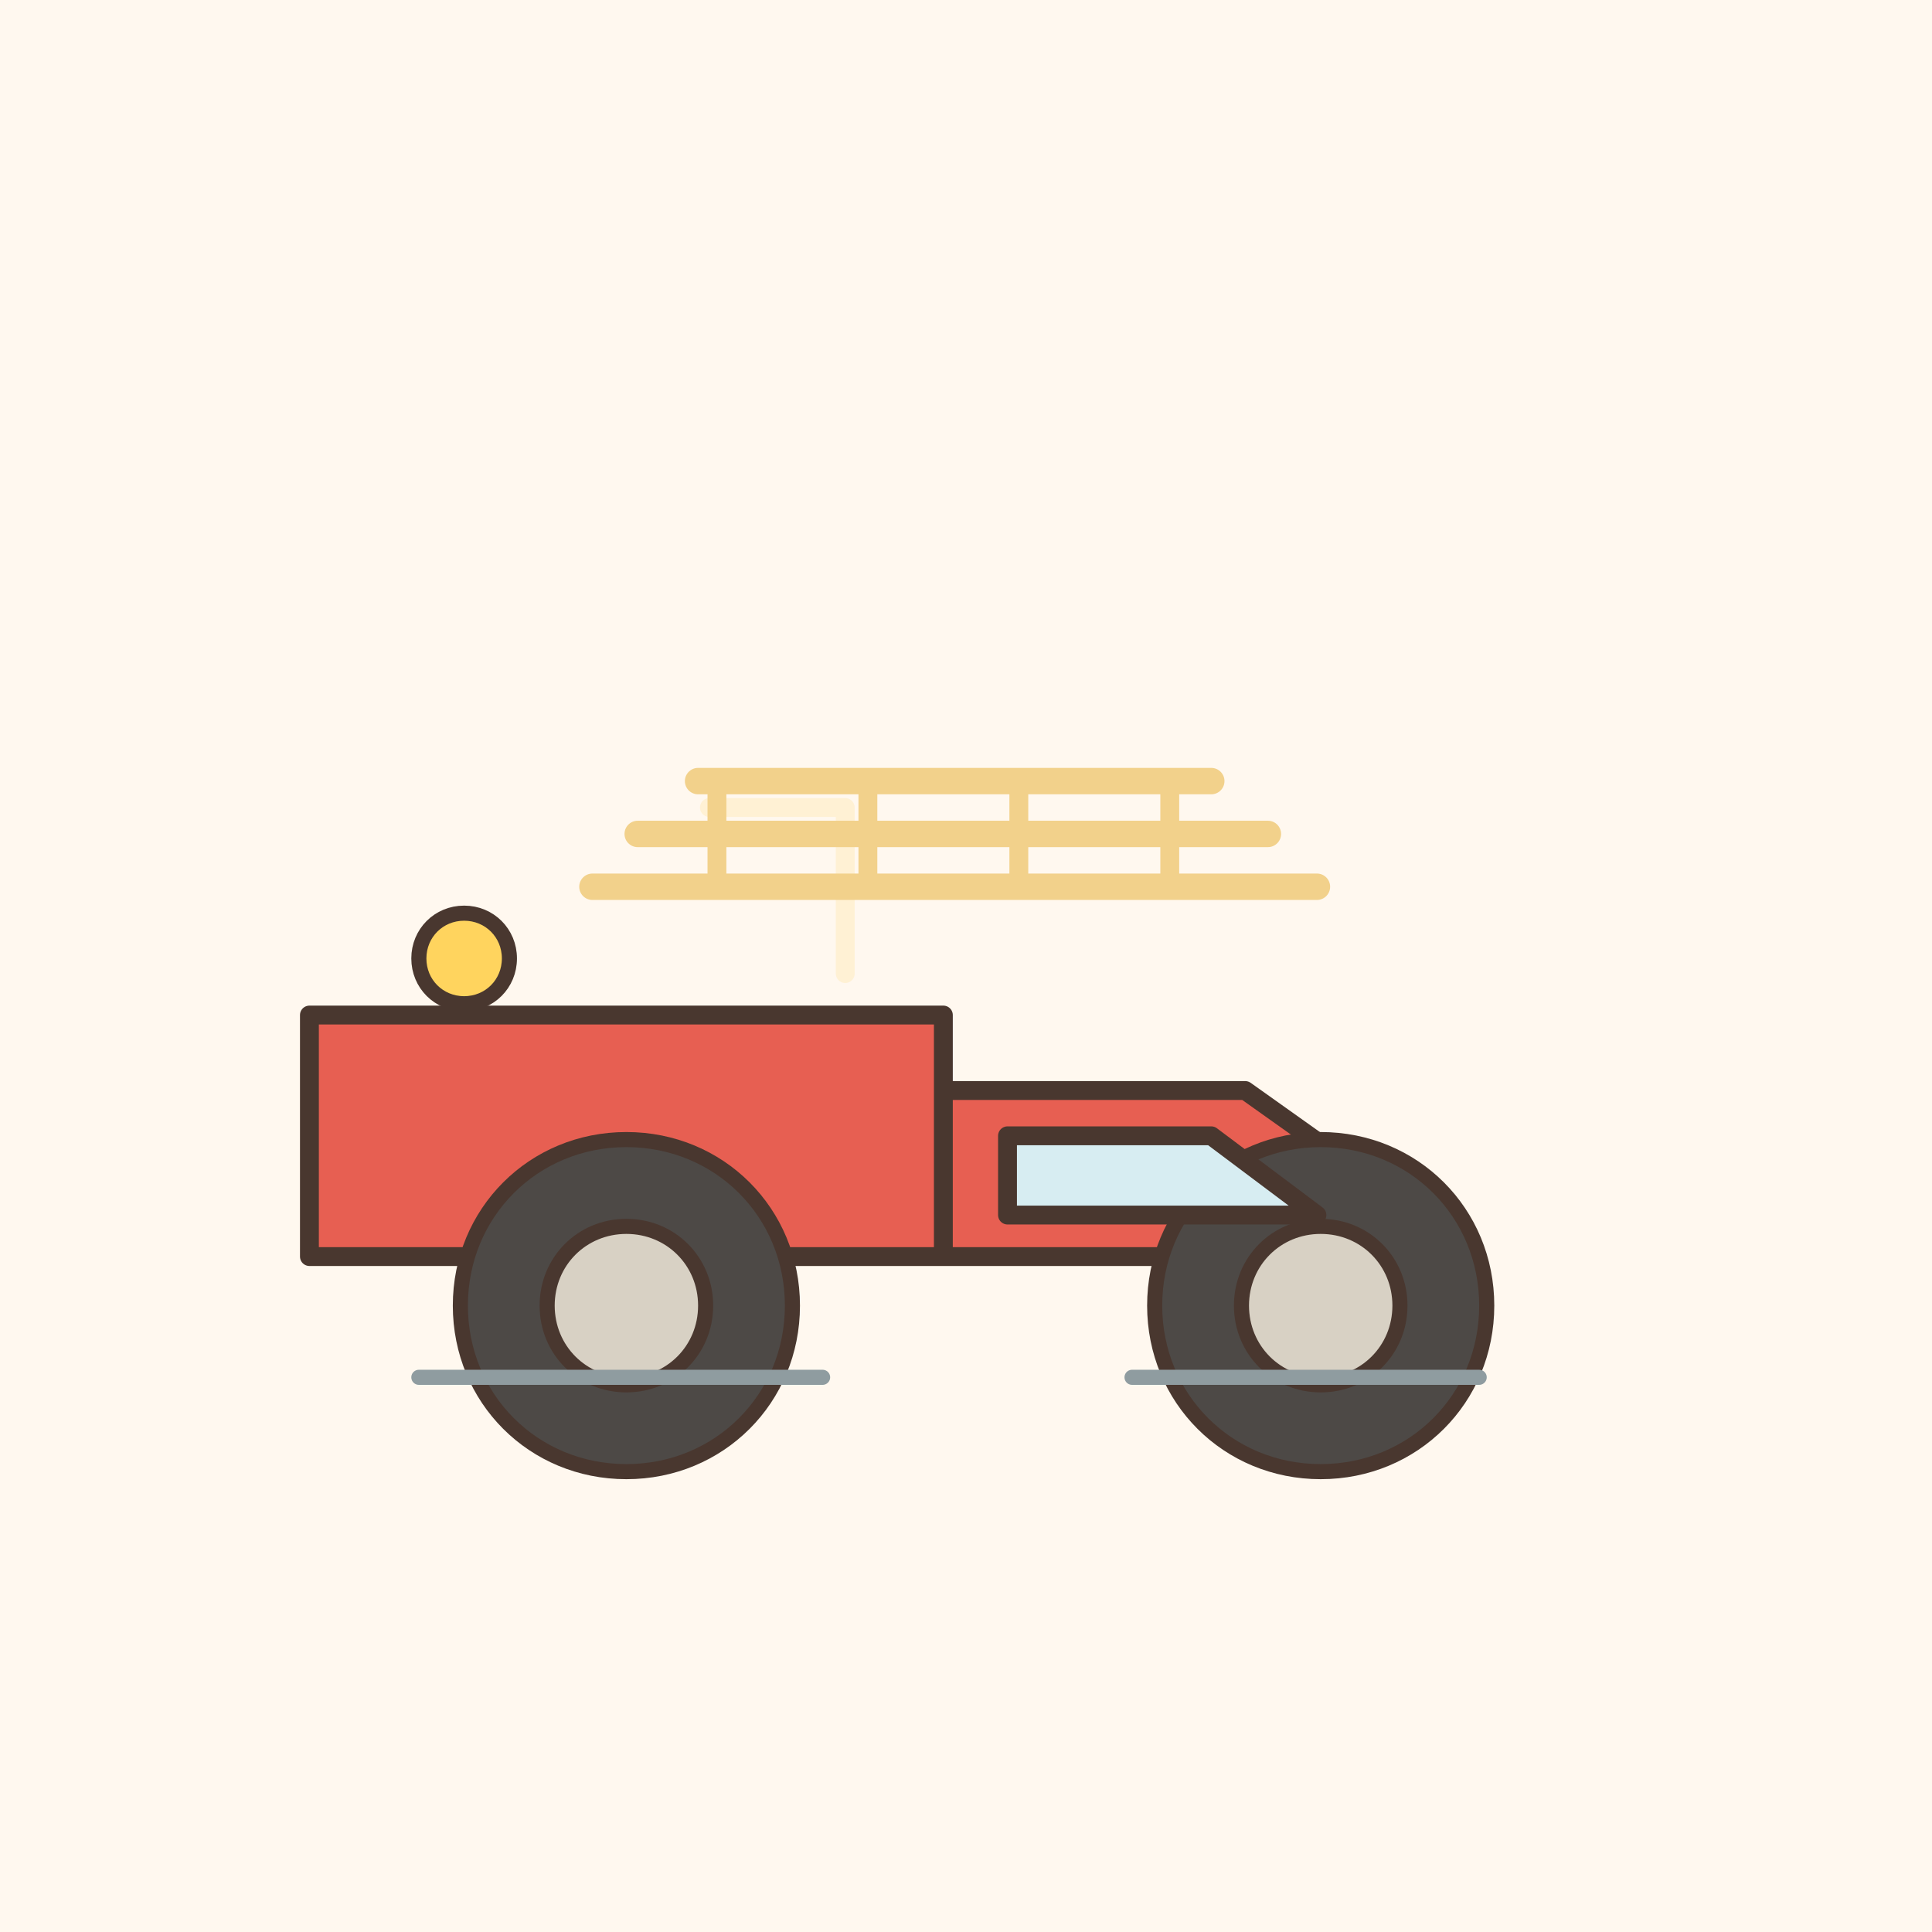
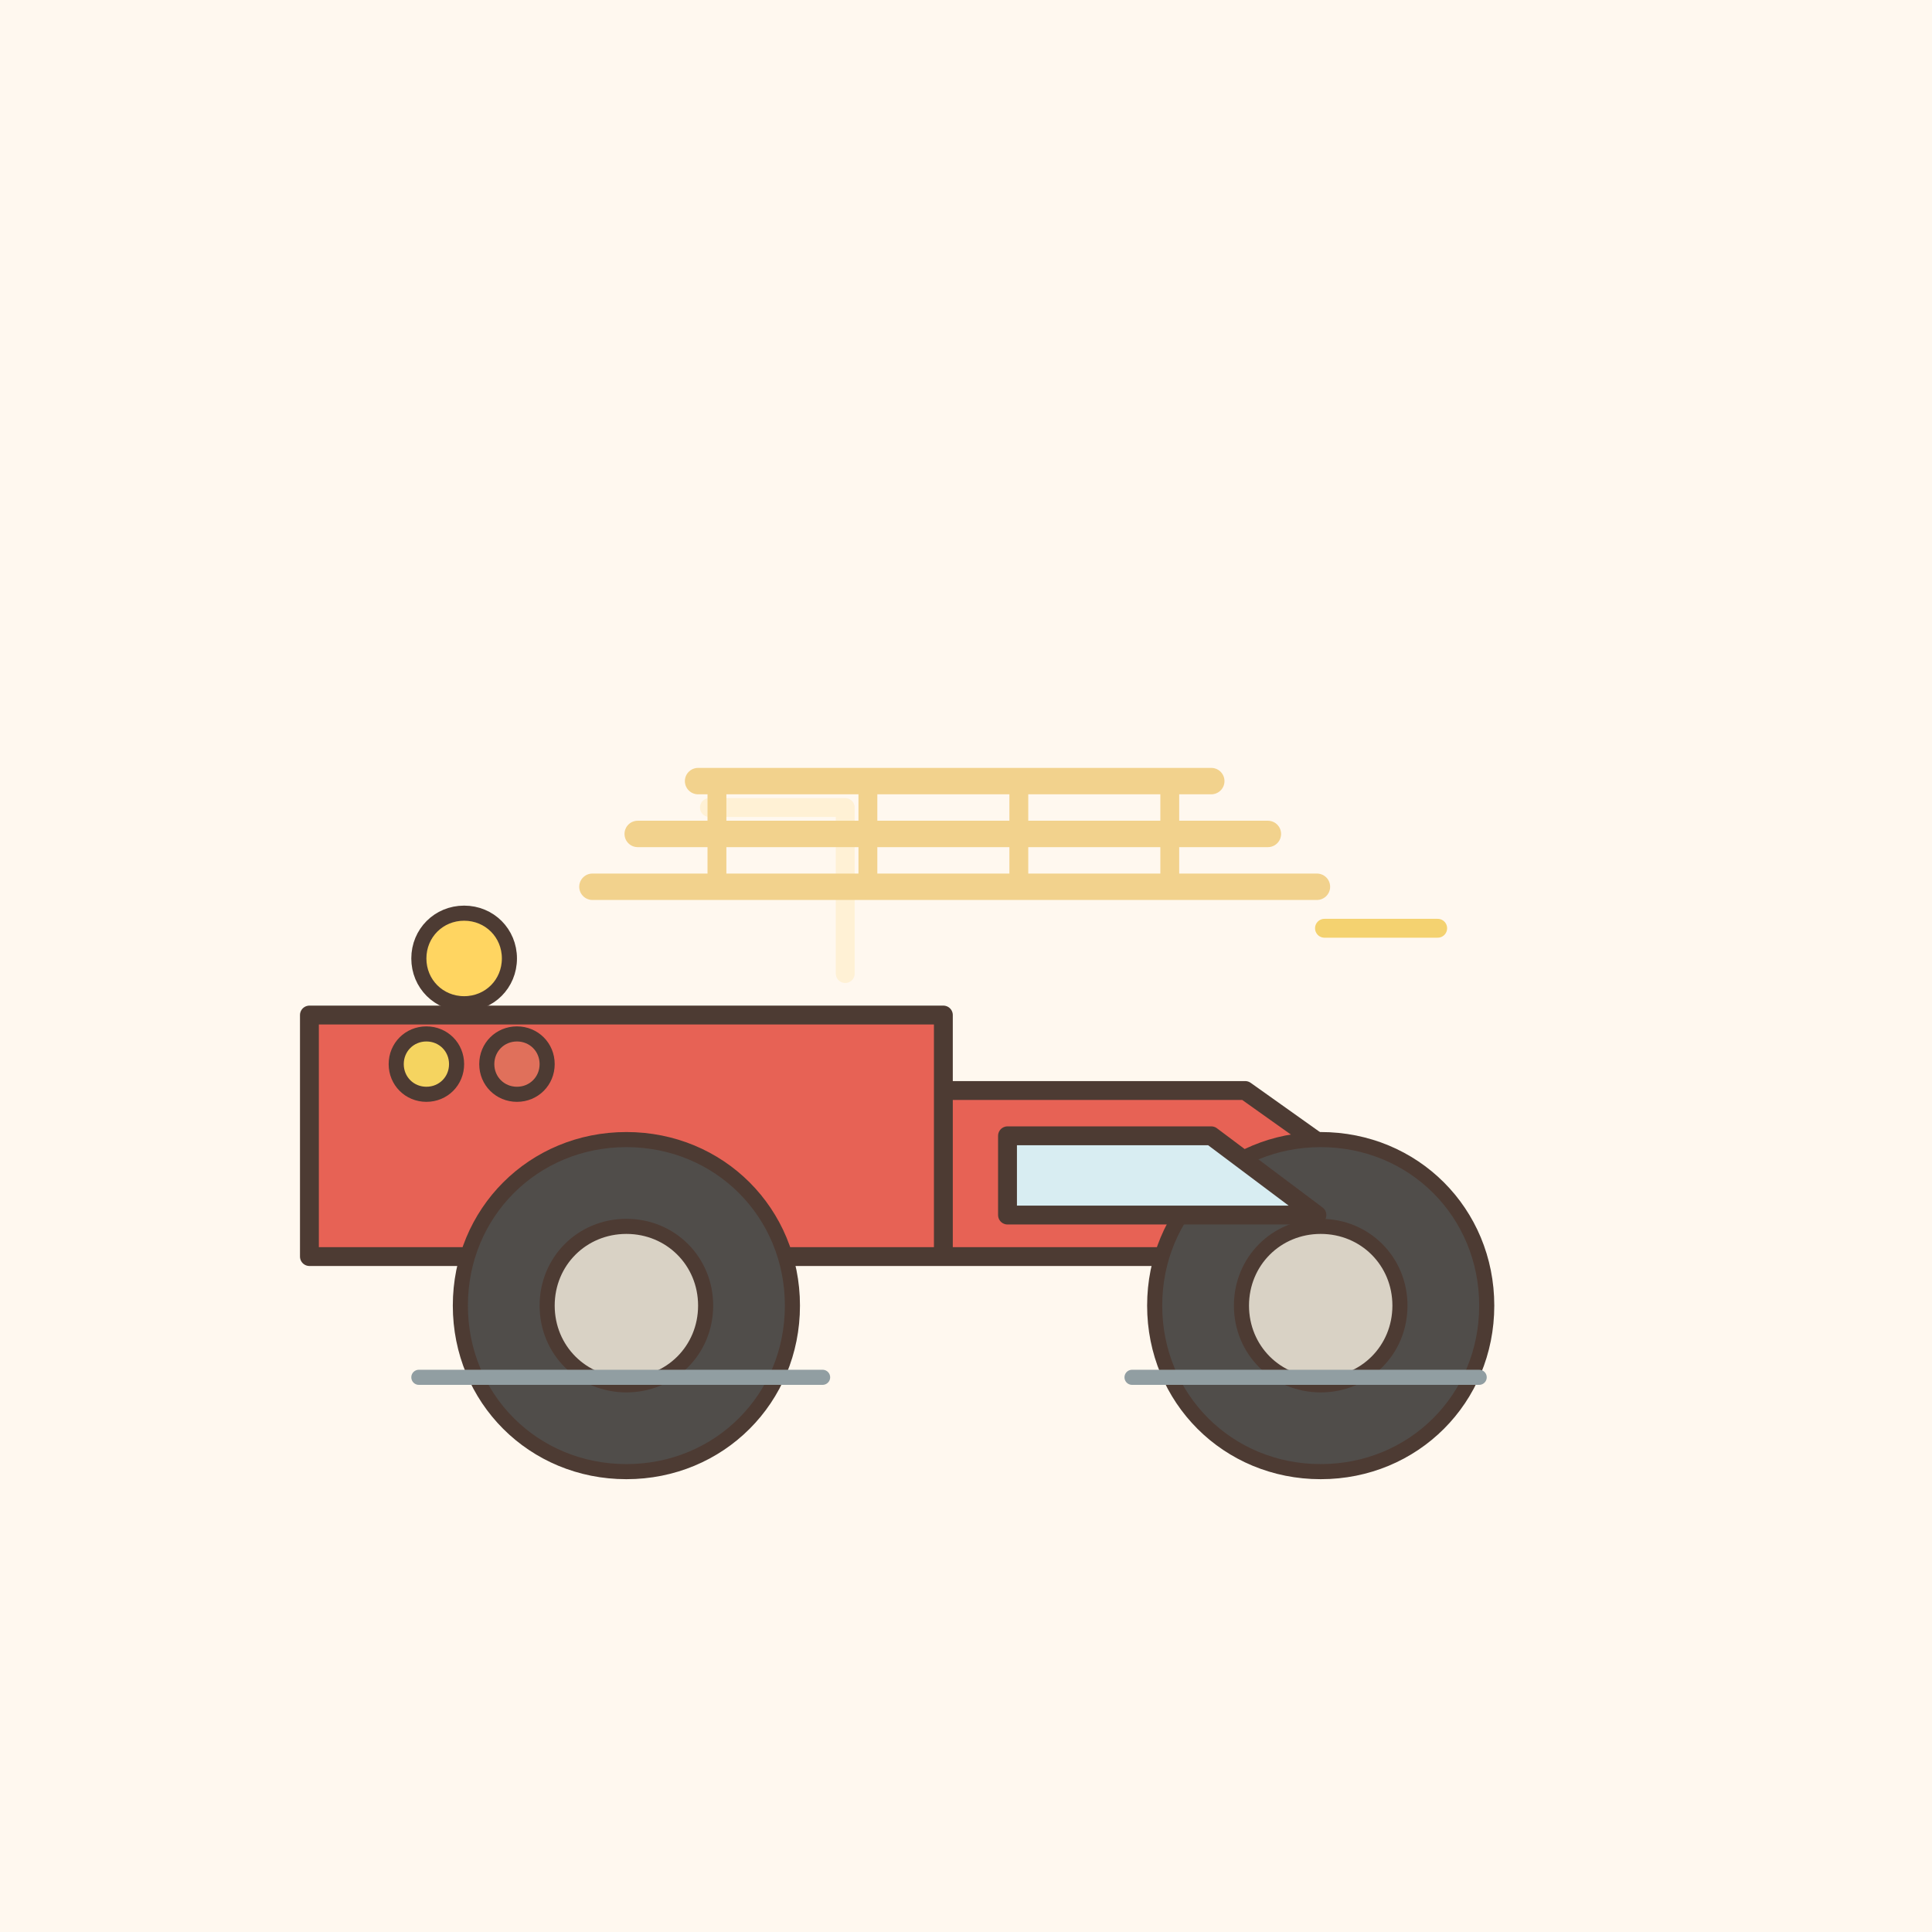
<svg xmlns="http://www.w3.org/2000/svg" width="512" height="512" viewBox="0 0 512 512">
  <rect width="512" height="512" fill="#FFF8EF" />
-   <g>
+   <g opacity="0.98">
    <path d="M82 269 H250 V333 H82 Z M250 289 H330 L375 321 V333 H250 Z" fill="#E75F52" stroke="#49372F" stroke-width="5" stroke-linecap="round" stroke-linejoin="round" />
    <path d="M122 346 C122 321.36 141.36 302 166 302 C190.64 302 210 321.36 210 346 C210 370.64 190.64 390 166 390 C141.36 390 122 370.64 122 346 Z" fill="#4D4946" stroke="#49372F" stroke-width="4" stroke-linecap="round" stroke-linejoin="round" />
    <path d="M145 346 C145 334.24 154.24 325 166 325 C177.76 325 187 334.24 187 346 C187 357.76 177.76 367 166 367 C154.24 367 145 357.76 145 346 Z" fill="#D8D1C4" stroke="#49372F" stroke-width="4" stroke-linecap="round" stroke-linejoin="round" />
    <path d="M306 346 C306 321.36 325.36 302 350 302 C374.64 302 394 321.36 394 346 C394 370.64 374.64 390 350 390 C325.36 390 306 370.64 306 346 Z" fill="#4D4946" stroke="#49372F" stroke-width="4" stroke-linecap="round" stroke-linejoin="round" />
    <path d="M329 346 C329 334.24 338.24 325 350 325 C361.76 325 371 334.24 371 346 C371 357.76 361.76 367 350 367 C338.24 367 329 357.76 329 346 Z" fill="#D8D1C4" stroke="#49372F" stroke-width="4" stroke-linecap="round" stroke-linejoin="round" />
    <path d="M267 301 H321 L349 322 H267 Z" fill="#D7EDF2" stroke="#49372F" stroke-width="5" stroke-linecap="round" stroke-linejoin="round" />
    <path d="M224 258 V214 M224 214 H188" fill="none" stroke="#FFF1D4" stroke-width="5" stroke-linecap="round" stroke-linejoin="round" />
    <path d="M157 235 H349 M169 221 H336 M185 207 H321" fill="none" stroke="#F2D18B" stroke-width="7" stroke-linecap="round" stroke-linejoin="round" />
    <path d="M190 207 V235 M230 207 V235 M270 207 V235 M310 207 V235" fill="none" stroke="#F2D18B" stroke-width="5" stroke-linecap="round" stroke-linejoin="round" />
    <path d="M111 254 C111 247.28 116.28 242 123 242 C129.72 242 135 247.28 135 254 C135 260.72 129.72 266 123 266 C116.28 266 111 260.72 111 254 Z" fill="#FFD45E" stroke="#49372F" stroke-width="4" stroke-linecap="round" stroke-linejoin="round" />
    <path d="M111 365 H218 M300 365 H392" fill="none" stroke="#8F9CA0" stroke-width="4" stroke-linecap="round" stroke-linejoin="round" />
+     <path d="M105 282 C105 277.52 108.52 274 113 274 C117.48 274 121 277.52 121 282 C121 286.48 117.48 290 113 290 C108.52 290 105 286.48 105 282 Z" fill="#F5D35D" stroke="#49372F" stroke-width="4" stroke-linecap="round" stroke-linejoin="round" />
+     <path d="M129 282 C129 277.52 132.52 274 137 274 C141.48 274 145 277.52 145 282 C145 286.48 141.48 290 137 290 C132.52 290 129 286.48 129 282 Z" fill="#DF6D58" stroke="#49372F" stroke-width="4" stroke-linecap="round" stroke-linejoin="round" />
+     <path d="M351 246 H381" fill="none" stroke="#F4D16D" stroke-width="5" stroke-linecap="round" stroke-linejoin="round" />
  </g>
</svg>
